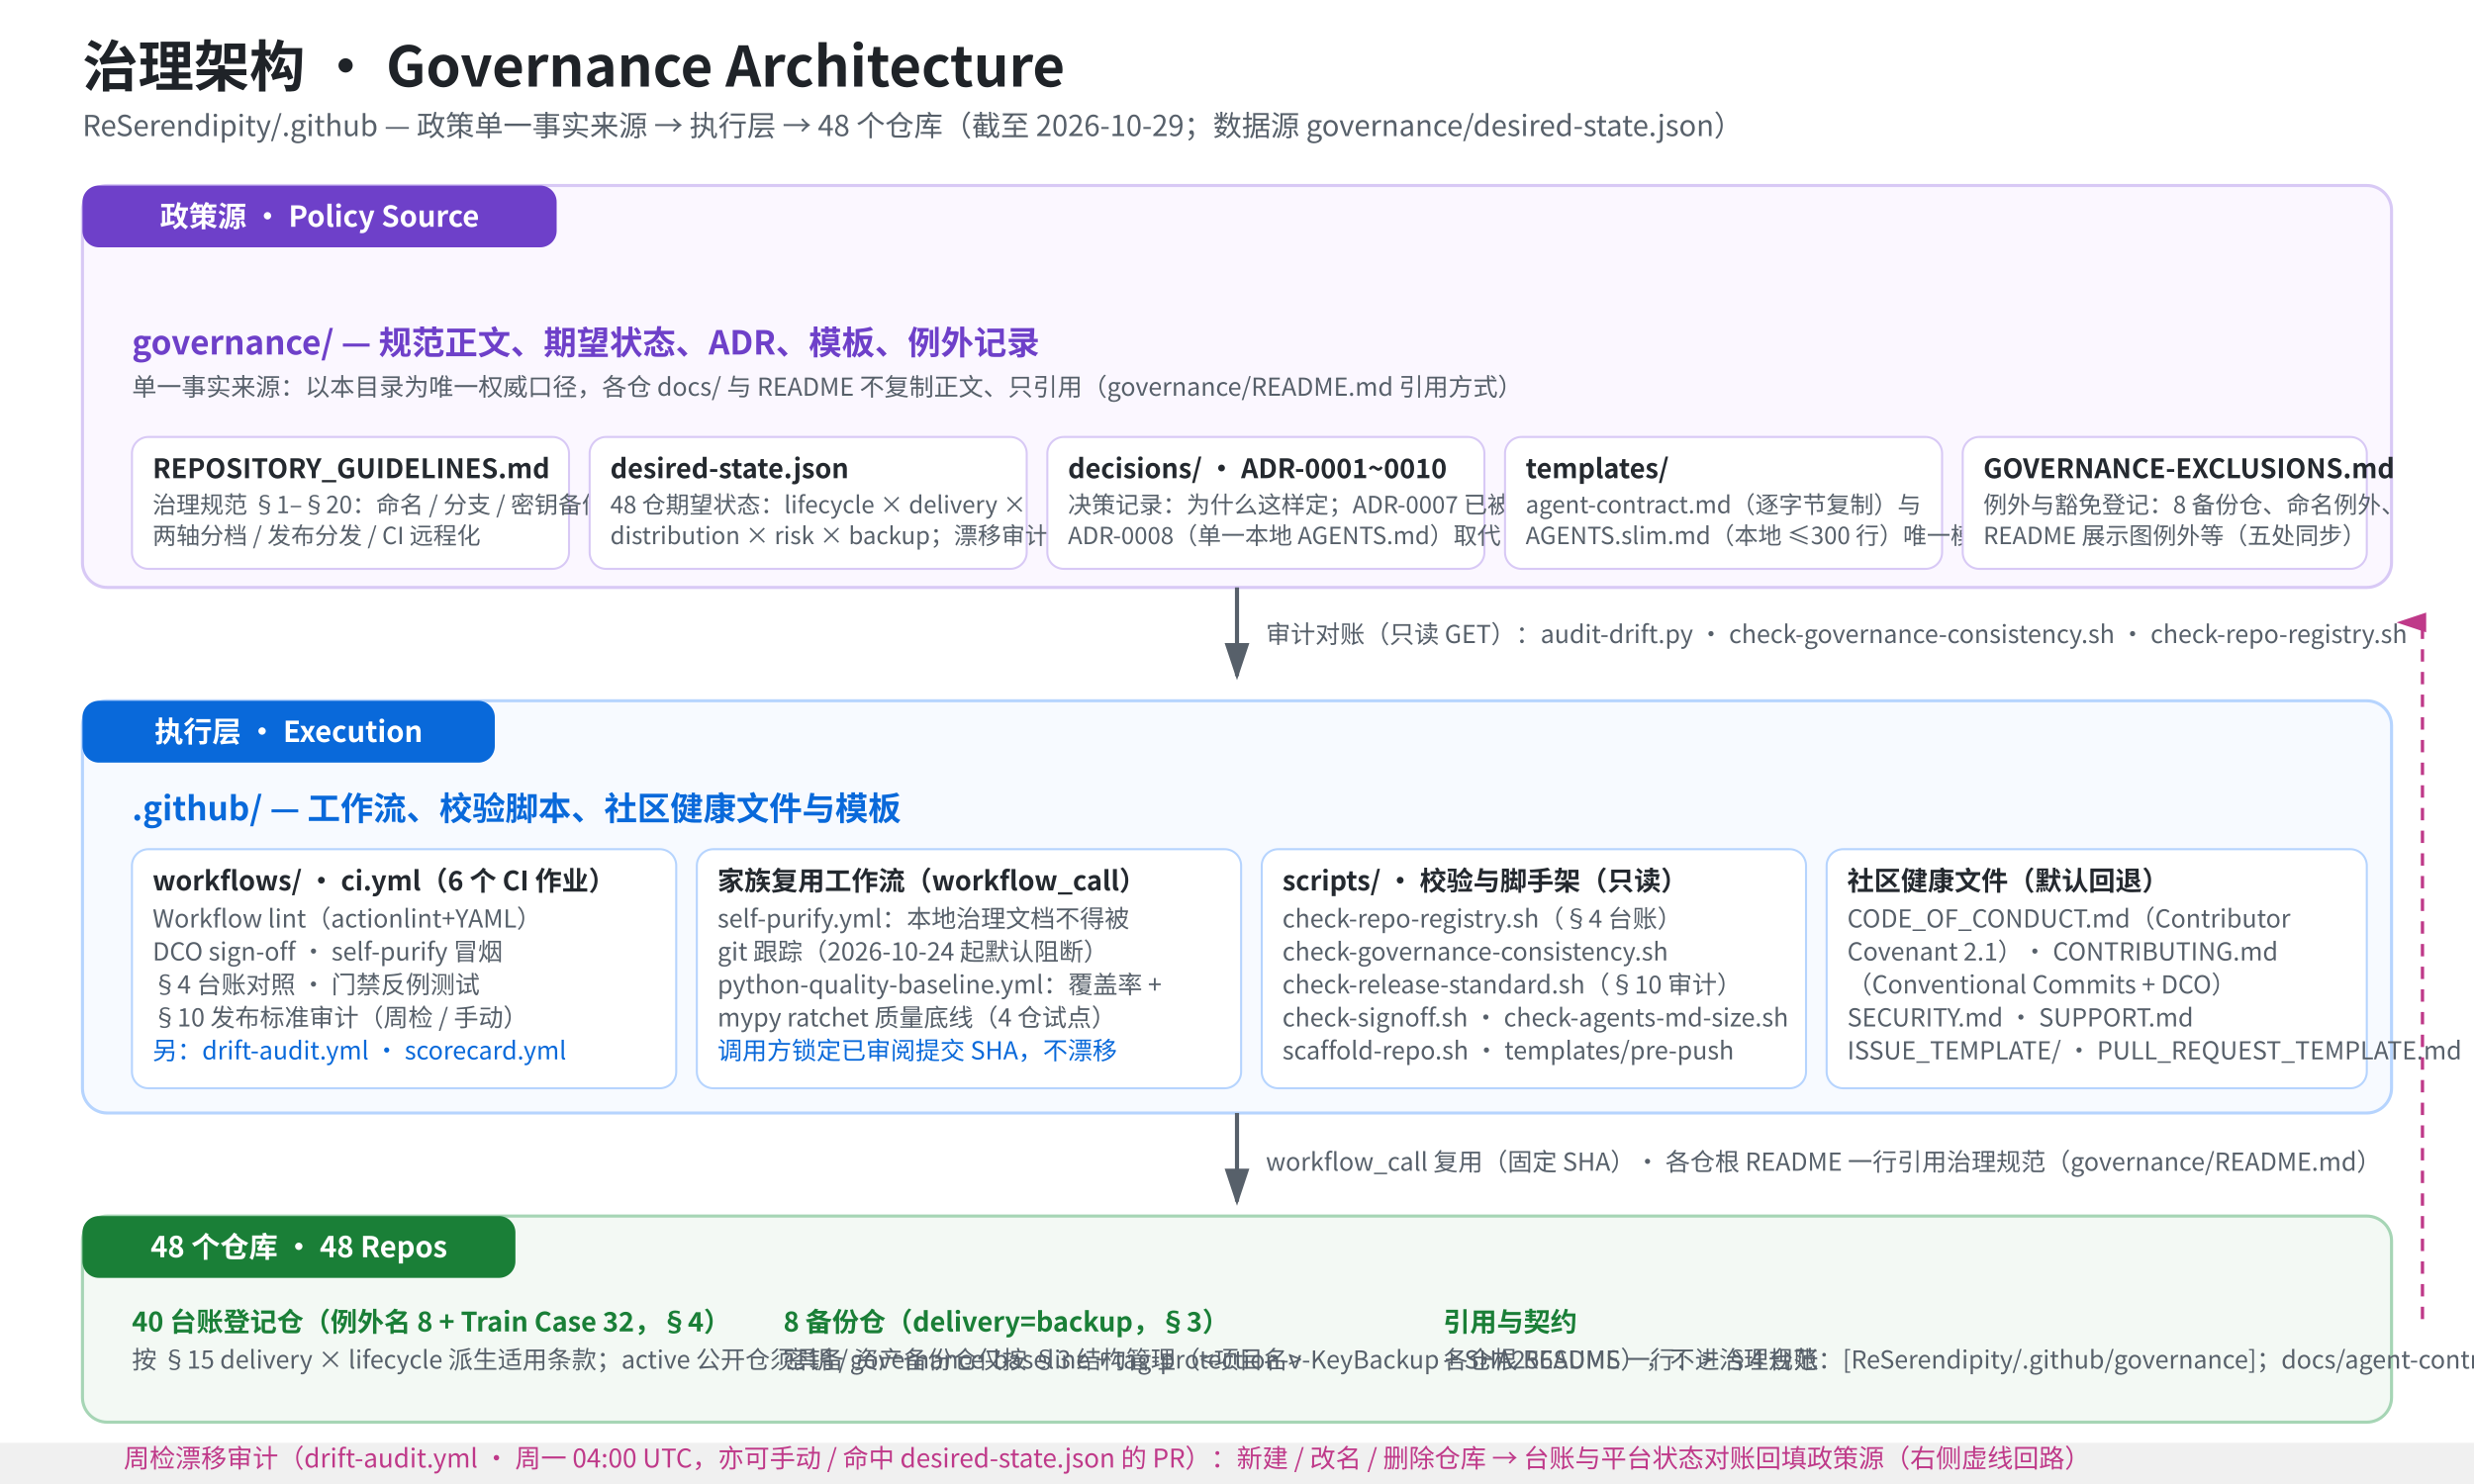
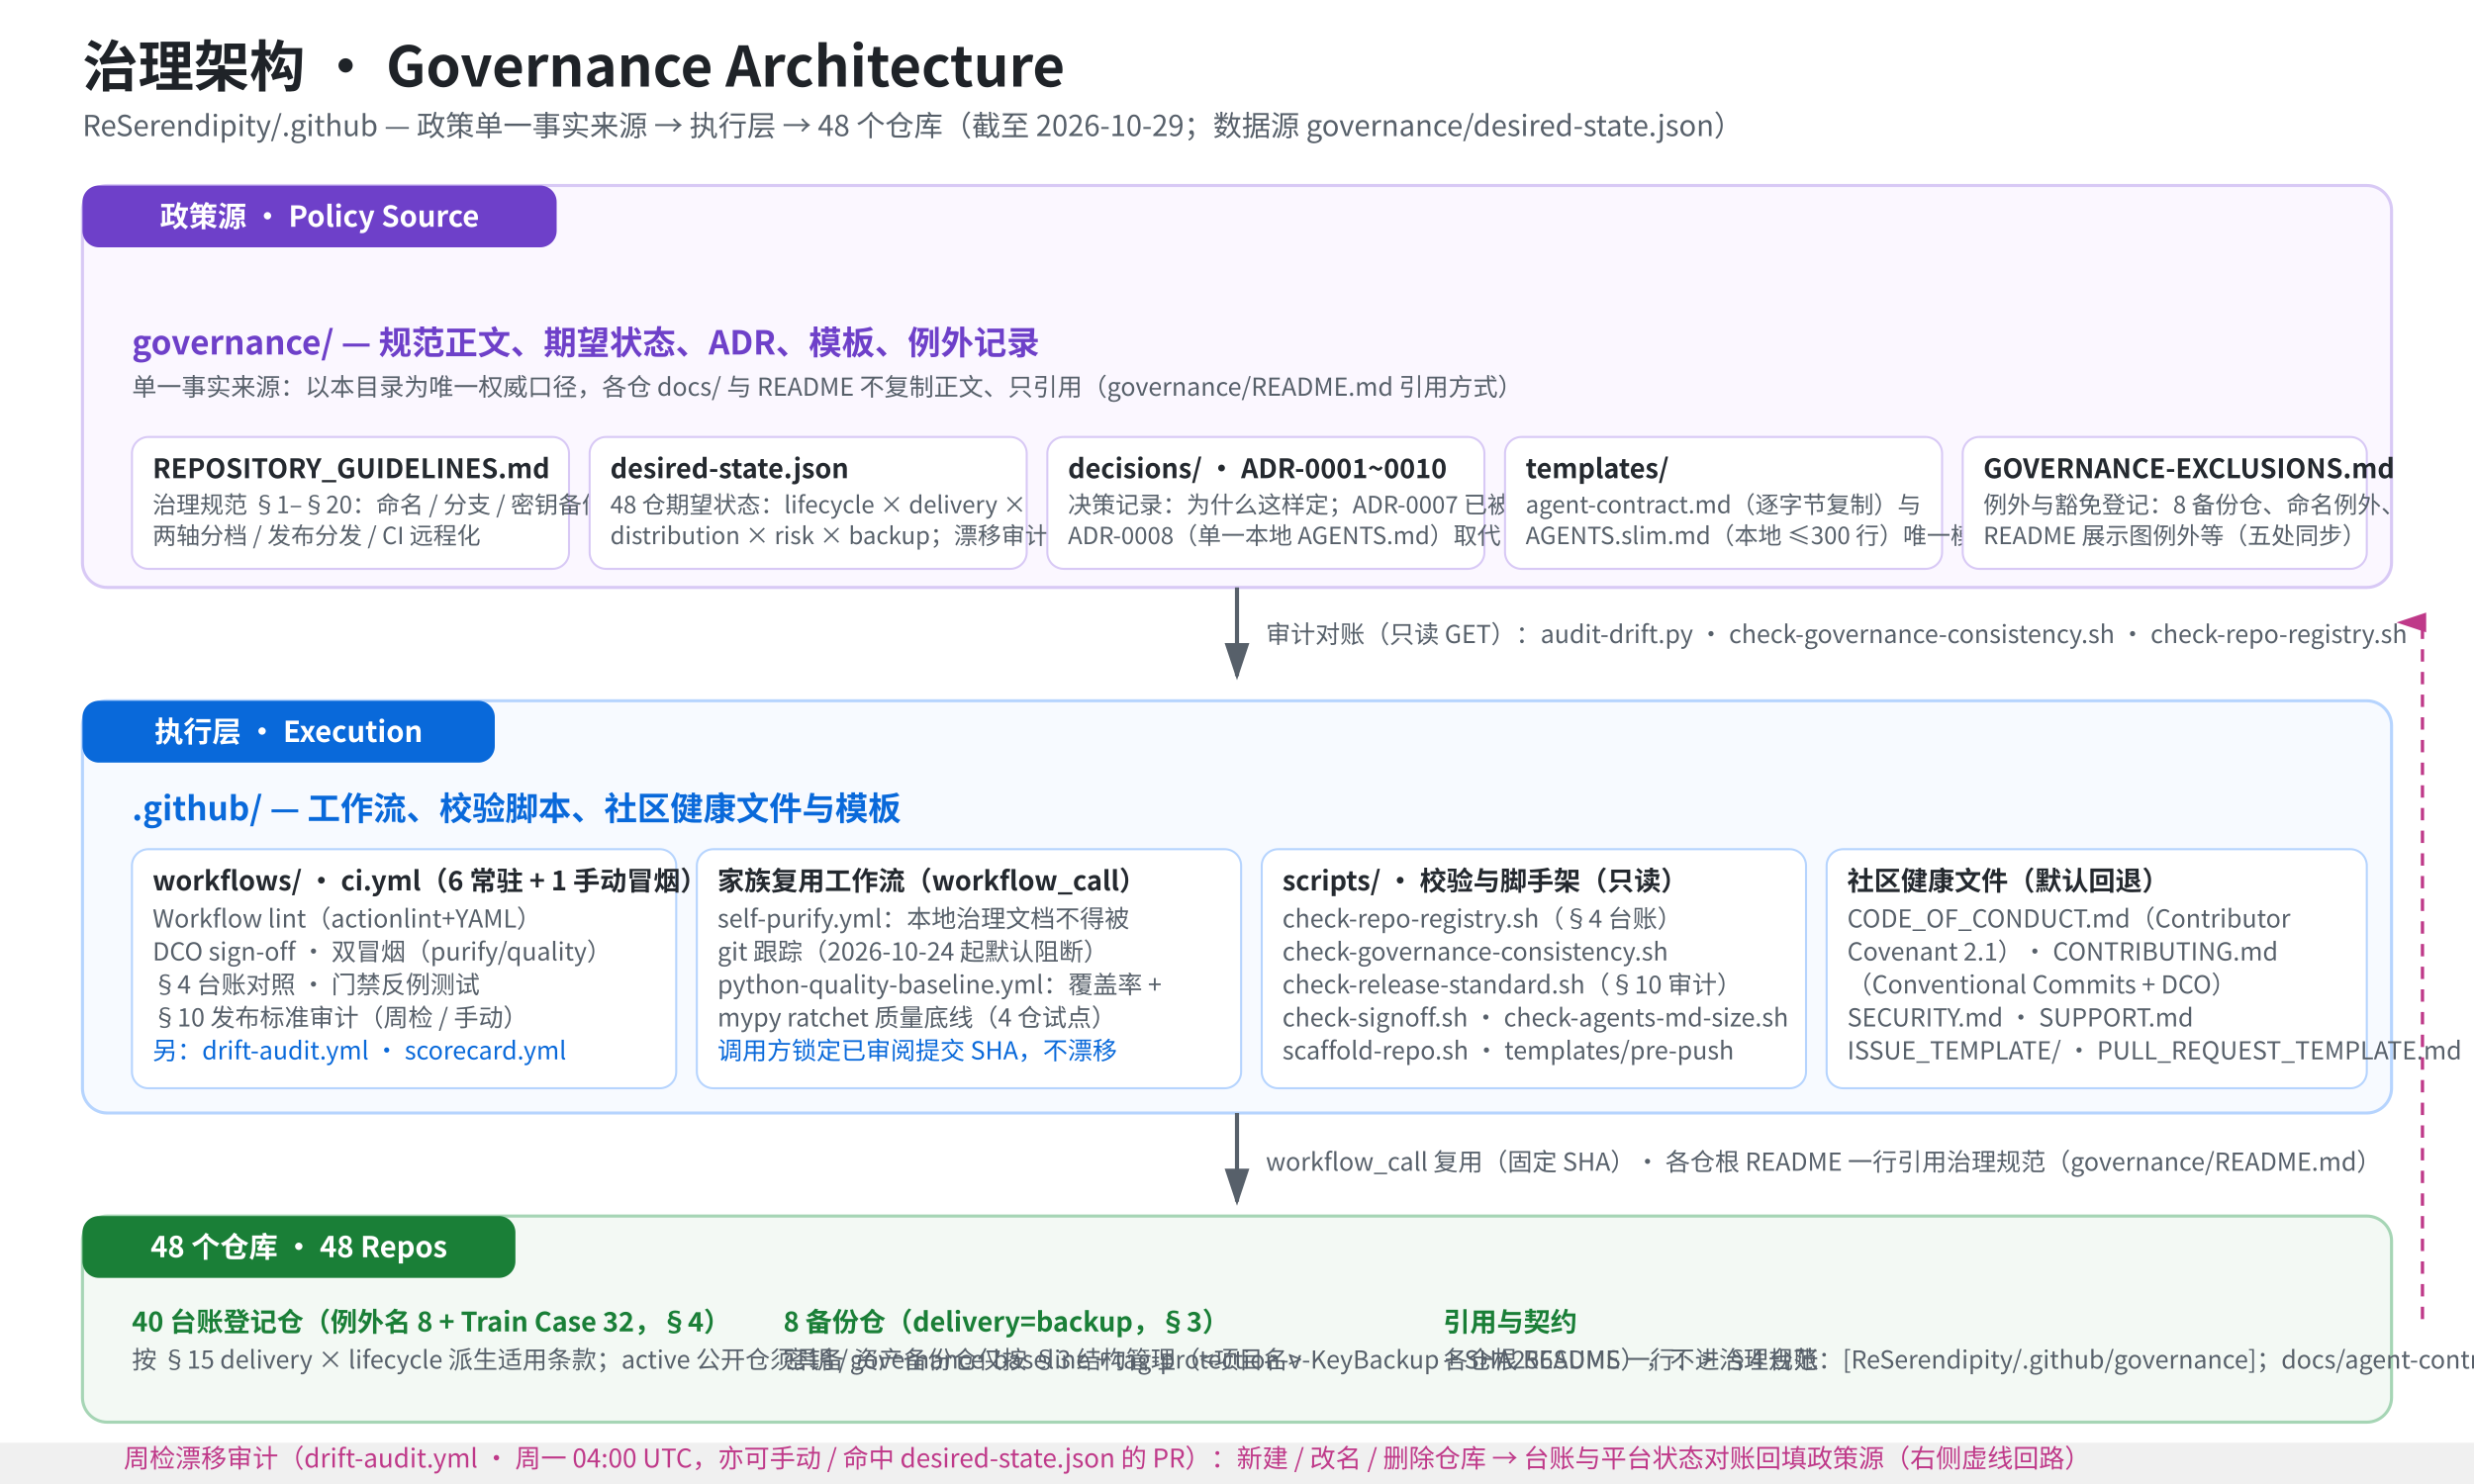
<svg xmlns="http://www.w3.org/2000/svg" width="1200" height="720" viewBox="0 0 1200 720" font-family="'Noto Sans CJK SC','Noto Sans',-apple-system,'Segoe UI',sans-serif">
  <defs>
    <marker id="arr" markerWidth="10" markerHeight="10" refX="8" refY="3" orient="auto" markerUnits="strokeWidth">
      <path d="M0,0 L0,6 L9,3 z" fill="#57606a" />
    </marker>
    <marker id="arr-dash" markerWidth="10" markerHeight="10" refX="8" refY="3" orient="auto" markerUnits="strokeWidth">
      <path d="M0,0 L0,6 L9,3 z" fill="#bf3989" />
    </marker>
  </defs>
  <rect x="0" y="0" width="1200" height="700" fill="#ffffff" />
  <text x="40" y="42" font-size="27" font-weight="700" fill="#1f2328">治理架构 · Governance Architecture</text>
  <text x="40" y="66" font-size="14" fill="#57606a">ReSerendipity/.github — 政策单一事实来源 → 执行层 → 48 个仓库（截至 2026-10-29；数据源 governance/desired-state.json）</text>
  <rect x="40" y="90" width="1120" height="195" rx="12" fill="#fbf7ff" stroke="#d8c9f5" stroke-width="1.5" />
  <rect x="40" y="90" width="230" height="30" rx="8" fill="#6e40c9" />
  <text x="155" y="110" font-size="14" font-weight="700" fill="#ffffff" text-anchor="middle">政策源 · Policy Source</text>
  <text x="64" y="172" font-size="16" font-weight="700" fill="#6e40c9">governance/ — 规范正文、期望状态、ADR、模板、例外记录</text>
  <text x="64" y="192" font-size="12" fill="#57606a">单一事实来源：以本目录为唯一权威口径，各仓 docs/ 与 README 不复制正文、只引用（governance/README.md 引用方式）</text>
  <g font-size="12" fill="#24292f">
    <rect x="64" y="212" width="212" height="64" rx="8" fill="#ffffff" stroke="#d8c9f5" />
    <text x="74" y="232" font-size="13" font-weight="700">REPOSITORY_GUIDELINES.md</text>
    <text x="74" y="249" font-size="11.5" fill="#57606a">治理规范 §1–§20：命名 / 分支 / 密钥备份 /</text>
    <text x="74" y="264" font-size="11.5" fill="#57606a">两轴分档 / 发布分发 / CI 远程化</text>
    <rect x="286" y="212" width="212" height="64" rx="8" fill="#ffffff" stroke="#d8c9f5" />
    <text x="296" y="232" font-size="13" font-weight="700">desired-state.json</text>
    <text x="296" y="249" font-size="11.5" fill="#57606a">48 仓期望状态：lifecycle × delivery ×</text>
    <text x="296" y="264" font-size="11.5" fill="#57606a">distribution × risk × backup；漂移审计源</text>
    <rect x="508" y="212" width="212" height="64" rx="8" fill="#ffffff" stroke="#d8c9f5" />
    <text x="518" y="232" font-size="13" font-weight="700">decisions/ · ADR-0001~0010</text>
    <text x="518" y="249" font-size="11.5" fill="#57606a">决策记录：为什么这样定；ADR-0007 已被</text>
    <text x="518" y="264" font-size="11.5" fill="#57606a">ADR-0008（单一本地 AGENTS.md）取代</text>
    <rect x="730" y="212" width="212" height="64" rx="8" fill="#ffffff" stroke="#d8c9f5" />
    <text x="740" y="232" font-size="13" font-weight="700">templates/</text>
    <text x="740" y="249" font-size="11.5" fill="#57606a">agent-contract.md（逐字节复制）与</text>
    <text x="740" y="264" font-size="11.5" fill="#57606a">AGENTS.slim.md（本地 ≤300 行）唯一模板</text>
    <rect x="952" y="212" width="196" height="64" rx="8" fill="#ffffff" stroke="#d8c9f5" />
    <text x="962" y="232" font-size="13" font-weight="700">GOVERNANCE-EXCLUSIONS.md</text>
    <text x="962" y="249" font-size="11.5" fill="#57606a">例外与豁免登记：8 备份仓、命名例外、</text>
    <text x="962" y="264" font-size="11.5" fill="#57606a">README 展示图例外等（五处同步）</text>
  </g>
  <path d="M600,285 L600,328" stroke="#57606a" stroke-width="2" fill="none" marker-end="url(#arr)" />
  <text x="614" y="312" font-size="12" fill="#57606a">审计对账（只读 GET）：audit-drift.py · check-governance-consistency.sh · check-repo-registry.sh</text>
  <rect x="40" y="340" width="1120" height="200" rx="12" fill="#f7faff" stroke="#b6d4fe" stroke-width="1.5" />
  <rect x="40" y="340" width="200" height="30" rx="8" fill="#0969da" />
  <text x="140" y="360" font-size="14" font-weight="700" fill="#ffffff" text-anchor="middle">执行层 · Execution</text>
  <text x="64" y="398" font-size="16" font-weight="700" fill="#0969da">.github/ — 工作流、校验脚本、社区健康文件与模板</text>
  <g font-size="12" fill="#24292f">
    <rect x="64" y="412" width="264" height="116" rx="8" fill="#ffffff" stroke="#b6d4fe" />
-     <text x="74" y="432" font-size="13" font-weight="700">workflows/ · ci.yml（6 个 CI 作业）</text>
+     <text x="74" y="432" font-size="13" font-weight="700">workflows/ · ci.yml（6 常驻 + 1 手动冒烟）</text>
    <text x="74" y="450" fill="#57606a">Workflow lint（actionlint+YAML）</text>
-     <text x="74" y="466" fill="#57606a">DCO sign-off · self-purify 冒烟</text>
+     <text x="74" y="466" fill="#57606a">DCO sign-off · 双冒烟（purify/quality）</text>
    <text x="74" y="482" fill="#57606a">§4 台账对照 · 门禁反例测试</text>
    <text x="74" y="498" fill="#57606a">§10 发布标准审计（周检 / 手动）</text>
    <text x="74" y="514" fill="#0969da">另：drift-audit.yml · scorecard.yml</text>
    <rect x="338" y="412" width="264" height="116" rx="8" fill="#ffffff" stroke="#b6d4fe" />
    <text x="348" y="432" font-size="13" font-weight="700">家族复用工作流（workflow_call）</text>
    <text x="348" y="450" fill="#57606a">self-purify.yml：本地治理文档不得被</text>
    <text x="348" y="466" fill="#57606a">git 跟踪（2026-10-24 起默认阻断）</text>
    <text x="348" y="482" fill="#57606a">python-quality-baseline.yml：覆盖率 +</text>
    <text x="348" y="498" fill="#57606a">mypy ratchet 质量底线（4 仓试点）</text>
    <text x="348" y="514" fill="#0969da">调用方锁定已审阅提交 SHA，不漂移</text>
    <rect x="612" y="412" width="264" height="116" rx="8" fill="#ffffff" stroke="#b6d4fe" />
    <text x="622" y="432" font-size="13" font-weight="700">scripts/ · 校验与脚手架（只读）</text>
    <text x="622" y="450" fill="#57606a">check-repo-registry.sh（§4 台账）</text>
    <text x="622" y="466" fill="#57606a">check-governance-consistency.sh</text>
    <text x="622" y="482" fill="#57606a">check-release-standard.sh（§10 审计）</text>
    <text x="622" y="498" fill="#57606a">check-signoff.sh · check-agents-md-size.sh</text>
    <text x="622" y="514" fill="#57606a">scaffold-repo.sh · templates/pre-push</text>
    <rect x="886" y="412" width="262" height="116" rx="8" fill="#ffffff" stroke="#b6d4fe" />
    <text x="896" y="432" font-size="13" font-weight="700">社区健康文件（默认回退）</text>
    <text x="896" y="450" fill="#57606a">CODE_OF_CONDUCT.md（Contributor</text>
    <text x="896" y="466" fill="#57606a">Covenant 2.1）· CONTRIBUTING.md</text>
    <text x="896" y="482" fill="#57606a">（Conventional Commits + DCO）</text>
    <text x="896" y="498" fill="#57606a">SECURITY.md · SUPPORT.md</text>
    <text x="896" y="514" fill="#57606a">ISSUE_TEMPLATE/ · PULL_REQUEST_TEMPLATE.md</text>
  </g>
  <path d="M600,540 L600,583" stroke="#57606a" stroke-width="2" fill="none" marker-end="url(#arr)" />
  <text x="614" y="568" font-size="12" fill="#57606a">workflow_call 复用（固定 SHA）· 各仓根 README 一行引用治理规范（governance/README.md）</text>
  <rect x="40" y="590" width="1120" height="100" rx="12" fill="#f3f9f4" stroke="#a6d5b5" stroke-width="1.5" />
  <rect x="40" y="590" width="210" height="30" rx="8" fill="#1a7f37" />
  <text x="145" y="610" font-size="14" font-weight="700" fill="#ffffff" text-anchor="middle">48 个仓库 · 48 Repos</text>
  <text x="64" y="646" font-size="13" font-weight="700" fill="#1a7f37">40 台账登记仓（例外名 8 + Train Case 32，§4）</text>
  <text x="64" y="664" fill="#57606a" font-size="12">按 §15 delivery × lifecycle 派生适用条款；active 公开仓须具备 governance-baseline + tag-protection-v</text>
  <text x="380" y="646" font-size="13" font-weight="700" fill="#1a7f37">8 备份仓（delivery=backup，§3）</text>
  <text x="380" y="664" fill="#57606a" font-size="12">密钥 / 资产备份仓仅按 §3 结构管理（&lt;项目名&gt;-KeyBackup + SHA256SUMS），不进 §4 台账</text>
  <text x="700" y="646" font-size="13" font-weight="700" fill="#1a7f37">引用与契约</text>
  <text x="700" y="664" fill="#57606a" font-size="12">各仓根 README 一行：&gt; 治理规范：[ReSerendipity/.github/governance]；docs/agent-contract.md 逐字节复制模板</text>
  <path d="M1175,640 L1175,302 L1164,302" stroke="#bf3989" stroke-width="1.6" stroke-dasharray="6,5" fill="none" marker-end="url(#arr-dash)" />
  <text x="60" y="712" font-size="12.5" fill="#bf3989">周检漂移审计（drift-audit.yml · 周一 04:00 UTC，亦可手动 / 命中 desired-state.json 的 PR）：新建 / 改名 / 删除仓库 → 台账与平台状态对账回填政策源（右侧虚线回路）</text>
</svg>
